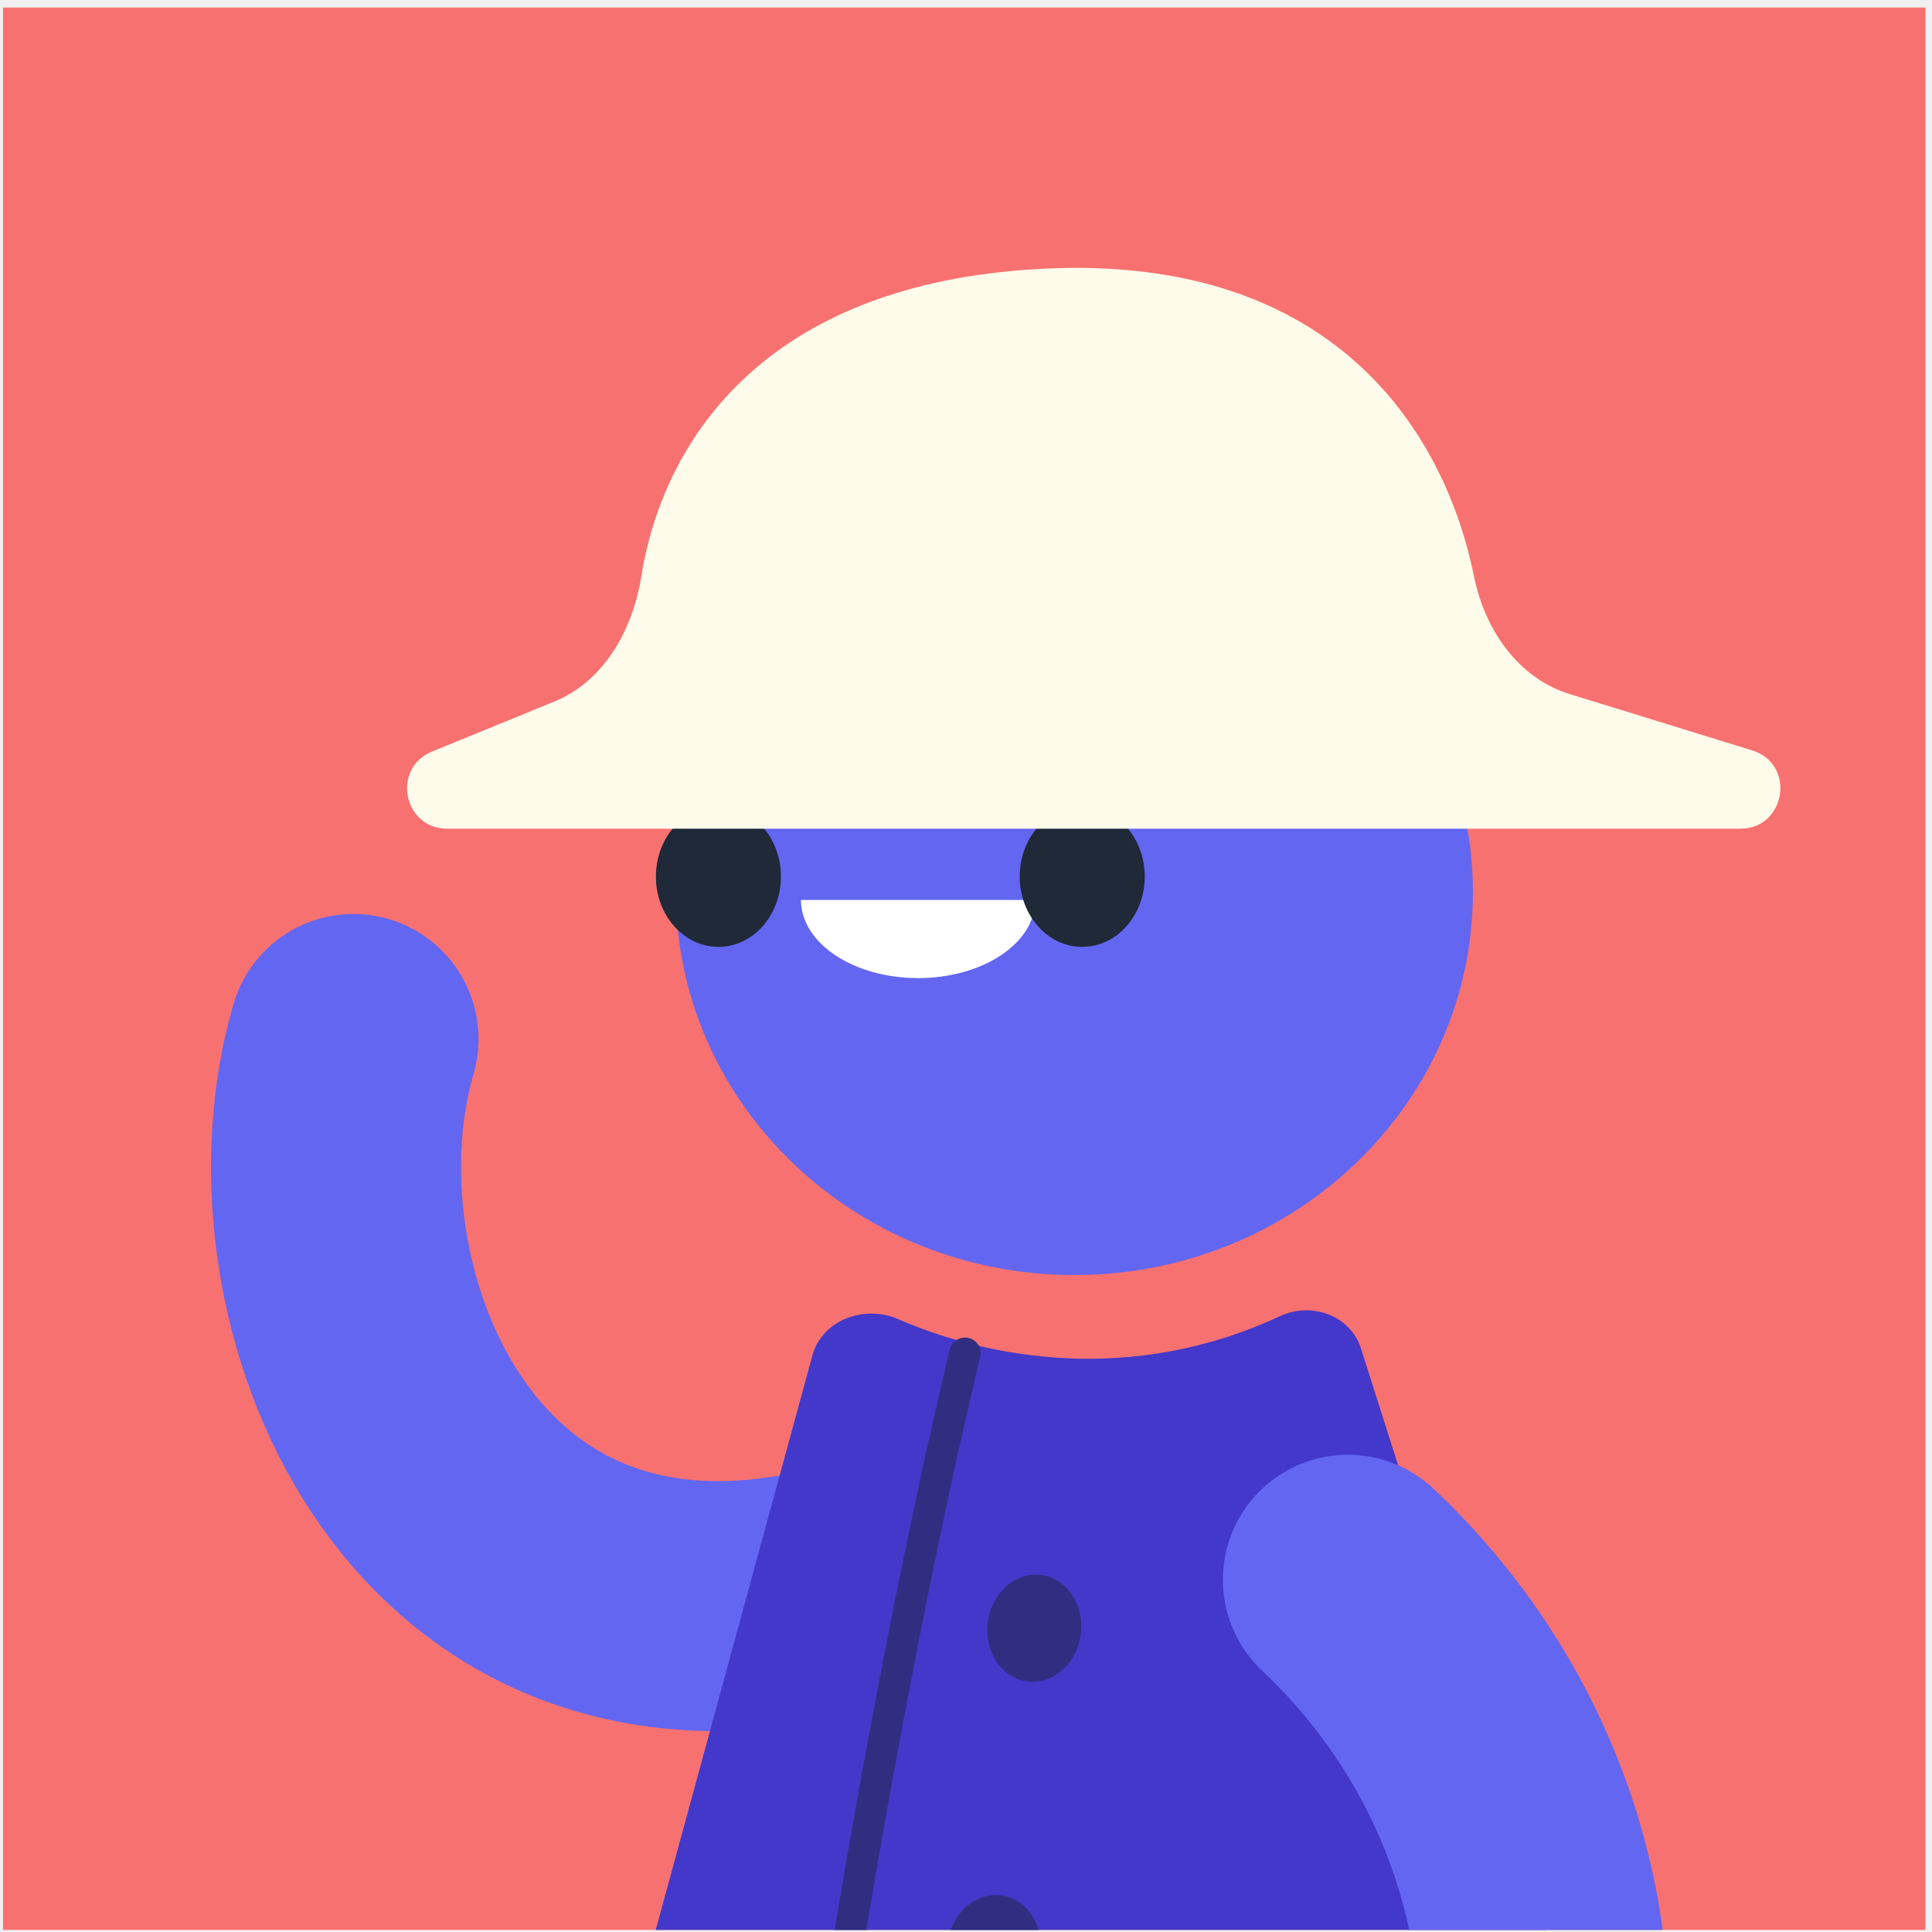
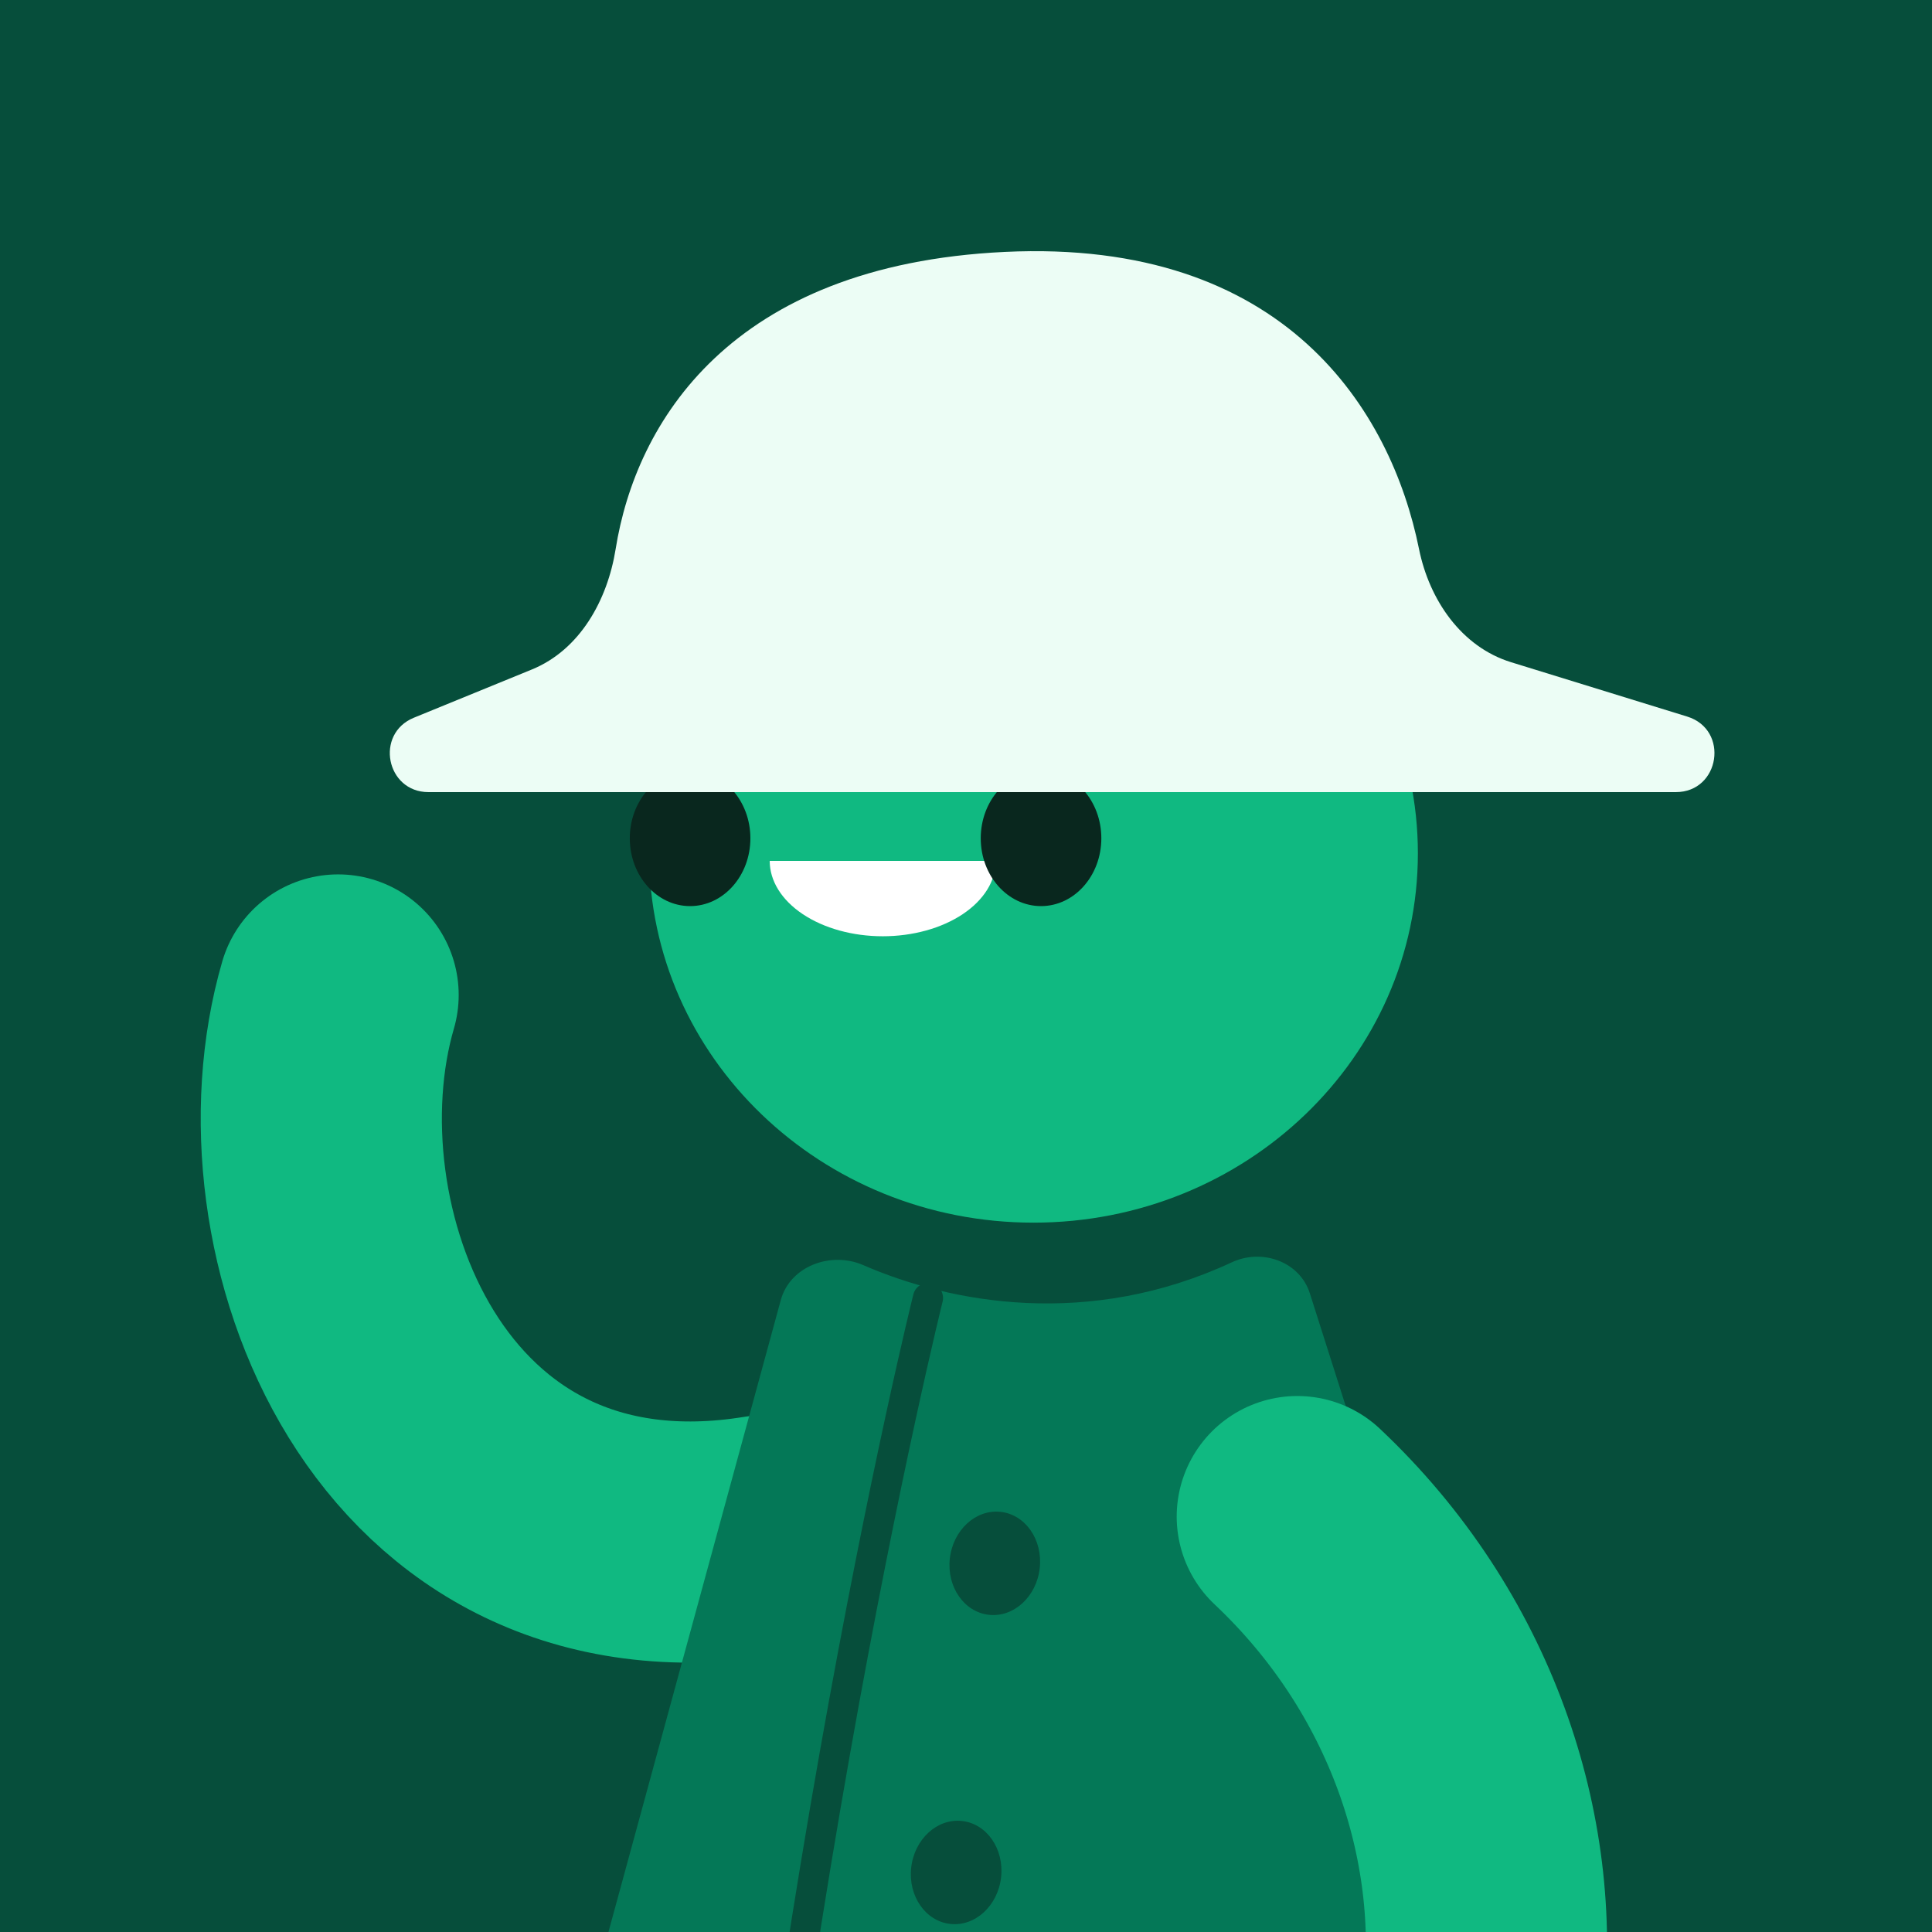
- <svg xmlns="http://www.w3.org/2000/svg" width="201" height="201" viewBox="0 0 201 201" fill="none">
-   <g clip-path="url(#clip0_18563_10115)">
-     <rect width="200.004" height="200.004" transform="translate(0.311646 0.780884)" fill="#F87171" />
-     <path d="M82.62 166.439C44.071 172.691 29.484 133.099 36.777 108.094" stroke="#6366F1" stroke-width="26.012" stroke-linecap="round" />
-     <ellipse cx="111.78" cy="92.821" rx="41.457" ry="39.831" fill="#6366F1" />
-     <path d="M83.328 93.631C83.328 95.787 84.612 97.855 86.899 99.379C89.186 100.904 92.287 101.76 95.521 101.76C98.755 101.76 101.856 100.904 104.143 99.379C106.43 97.855 107.714 95.787 107.714 93.631L95.521 93.631L83.328 93.631Z" fill="white" />
-     <ellipse cx="74.742" cy="91.194" rx="6.503" ry="7.316" fill="#1F2937" />
-     <ellipse cx="112.592" cy="91.194" rx="6.503" ry="7.316" fill="#1F2937" />
-     <path d="M133.174 136.926C117.75 144.11 102.874 141.344 93.402 137.224C89.925 135.712 85.524 137.339 84.526 140.997L39.687 305.406C38.741 308.877 41.354 312.298 44.952 312.298H188.857C192.551 312.298 195.177 308.706 194.057 305.187L141.584 140.272C140.493 136.843 136.435 135.406 133.174 136.926Z" fill="#4338CA" />
-     <path d="M128.463 258.125C166.668 244.305 171.18 193.528 140.23 164.353" stroke="#6366F1" stroke-width="26.012" stroke-linecap="round" />
-     <path d="M100.399 140.78C100.399 140.78 81.703 215.801 76.013 309.178" stroke="#312E81" stroke-width="3.252" stroke-linecap="round" />
-     <ellipse rx="4.876" ry="5.588" transform="matrix(0.994137 0.108129 -0.112124 0.993694 107.604 169.394)" fill="#312E81" />
-     <ellipse rx="4.876" ry="5.588" transform="matrix(0.994137 0.108129 -0.112124 0.993694 103.436 202.734)" fill="#312E81" />
-     <path d="M181.053 86.215H46.527C41.956 86.215 40.719 79.919 44.95 78.189L57.678 72.987C62.858 70.87 65.833 65.51 66.716 59.983C68.873 46.465 78.988 29.375 108.667 27.95C138.989 26.494 150.356 45.135 153.359 59.994C154.469 65.485 157.931 70.549 163.284 72.201L182.282 78.065C186.851 79.475 185.834 86.215 181.053 86.215Z" fill="#FFFBEB" />
+ <svg xmlns="http://www.w3.org/2000/svg" width="100" height="100" viewBox="0 0 100 100" fill="none">
+   <g clip-path="url(#clip0_3102_596)">
+     <rect width="100" height="100" fill="#064E3B" />
+     <path d="M39.5 79.5C21 82.5 14 63.5 17.5 51.5" stroke="#10B981" stroke-width="12.483" stroke-linecap="round" />
+     <ellipse cx="53.494" cy="44.169" rx="19.895" ry="19.115" fill="#10B981" />
+     <path d="M39.84 44.559C39.84 45.594 40.456 46.586 41.554 47.318C42.651 48.05 44.139 48.461 45.691 48.461C47.243 48.461 48.732 48.05 49.829 47.318C50.926 46.586 51.543 45.594 51.543 44.559L45.691 44.559L39.84 44.559Z" fill="white" />
+     <ellipse cx="35.719" cy="43.389" rx="3.121" ry="3.511" fill="#09271E" />
+     <ellipse cx="53.884" cy="43.389" rx="3.121" ry="3.511" fill="#09271E" />
+     <path d="M63.761 65.336C56.359 68.784 49.22 67.457 44.674 65.479C43.005 64.754 40.893 65.534 40.414 67.29L18.896 146.19C18.442 147.856 19.696 149.498 21.423 149.498H90.483C92.256 149.498 93.516 147.774 92.979 146.085L67.797 66.942C67.273 65.296 65.326 64.607 63.761 65.336Z" fill="#047857" />
+     <path d="M61.5 123.5C79.835 116.868 82 92.5 67.147 78.499" stroke="#10B981" stroke-width="12.483" stroke-linecap="round" />
+     <path d="M48.032 67.186C48.032 67.186 39.06 103.188 36.329 148" stroke="#064E3B" stroke-width="1.56" stroke-linecap="round" />
+     <ellipse cx="2.34" cy="2.682" rx="2.34" ry="2.682" transform="matrix(0.994137 0.108129 -0.112124 0.993694 49.4641 78)" fill="#064E3B" />
+     <ellipse cx="2.34" cy="2.682" rx="2.34" ry="2.682" transform="matrix(0.994137 0.108129 -0.112124 0.993694 47.4641 94)" fill="#064E3B" />
+     <path d="M86.738 41H22.179C19.985 41 19.392 37.979 21.422 37.149L27.53 34.652C30.016 33.636 31.444 31.064 31.867 28.411C32.903 21.924 37.757 13.722 52 13.039C66.552 12.34 72.007 21.286 73.448 28.416C73.981 31.052 75.642 33.482 78.211 34.275L87.328 37.089C89.521 37.766 89.033 41 86.738 41Z" fill="#ECFDF5" />
  </g>
  <defs>
-     <clipPath id="clip0_18563_10115">
-       <rect width="200.004" height="200.004" fill="white" transform="translate(0.311646 0.780884)" />
+     <clipPath id="clip0_3102_596">
+       <rect width="100" height="100" fill="white" />
    </clipPath>
  </defs>
</svg>
